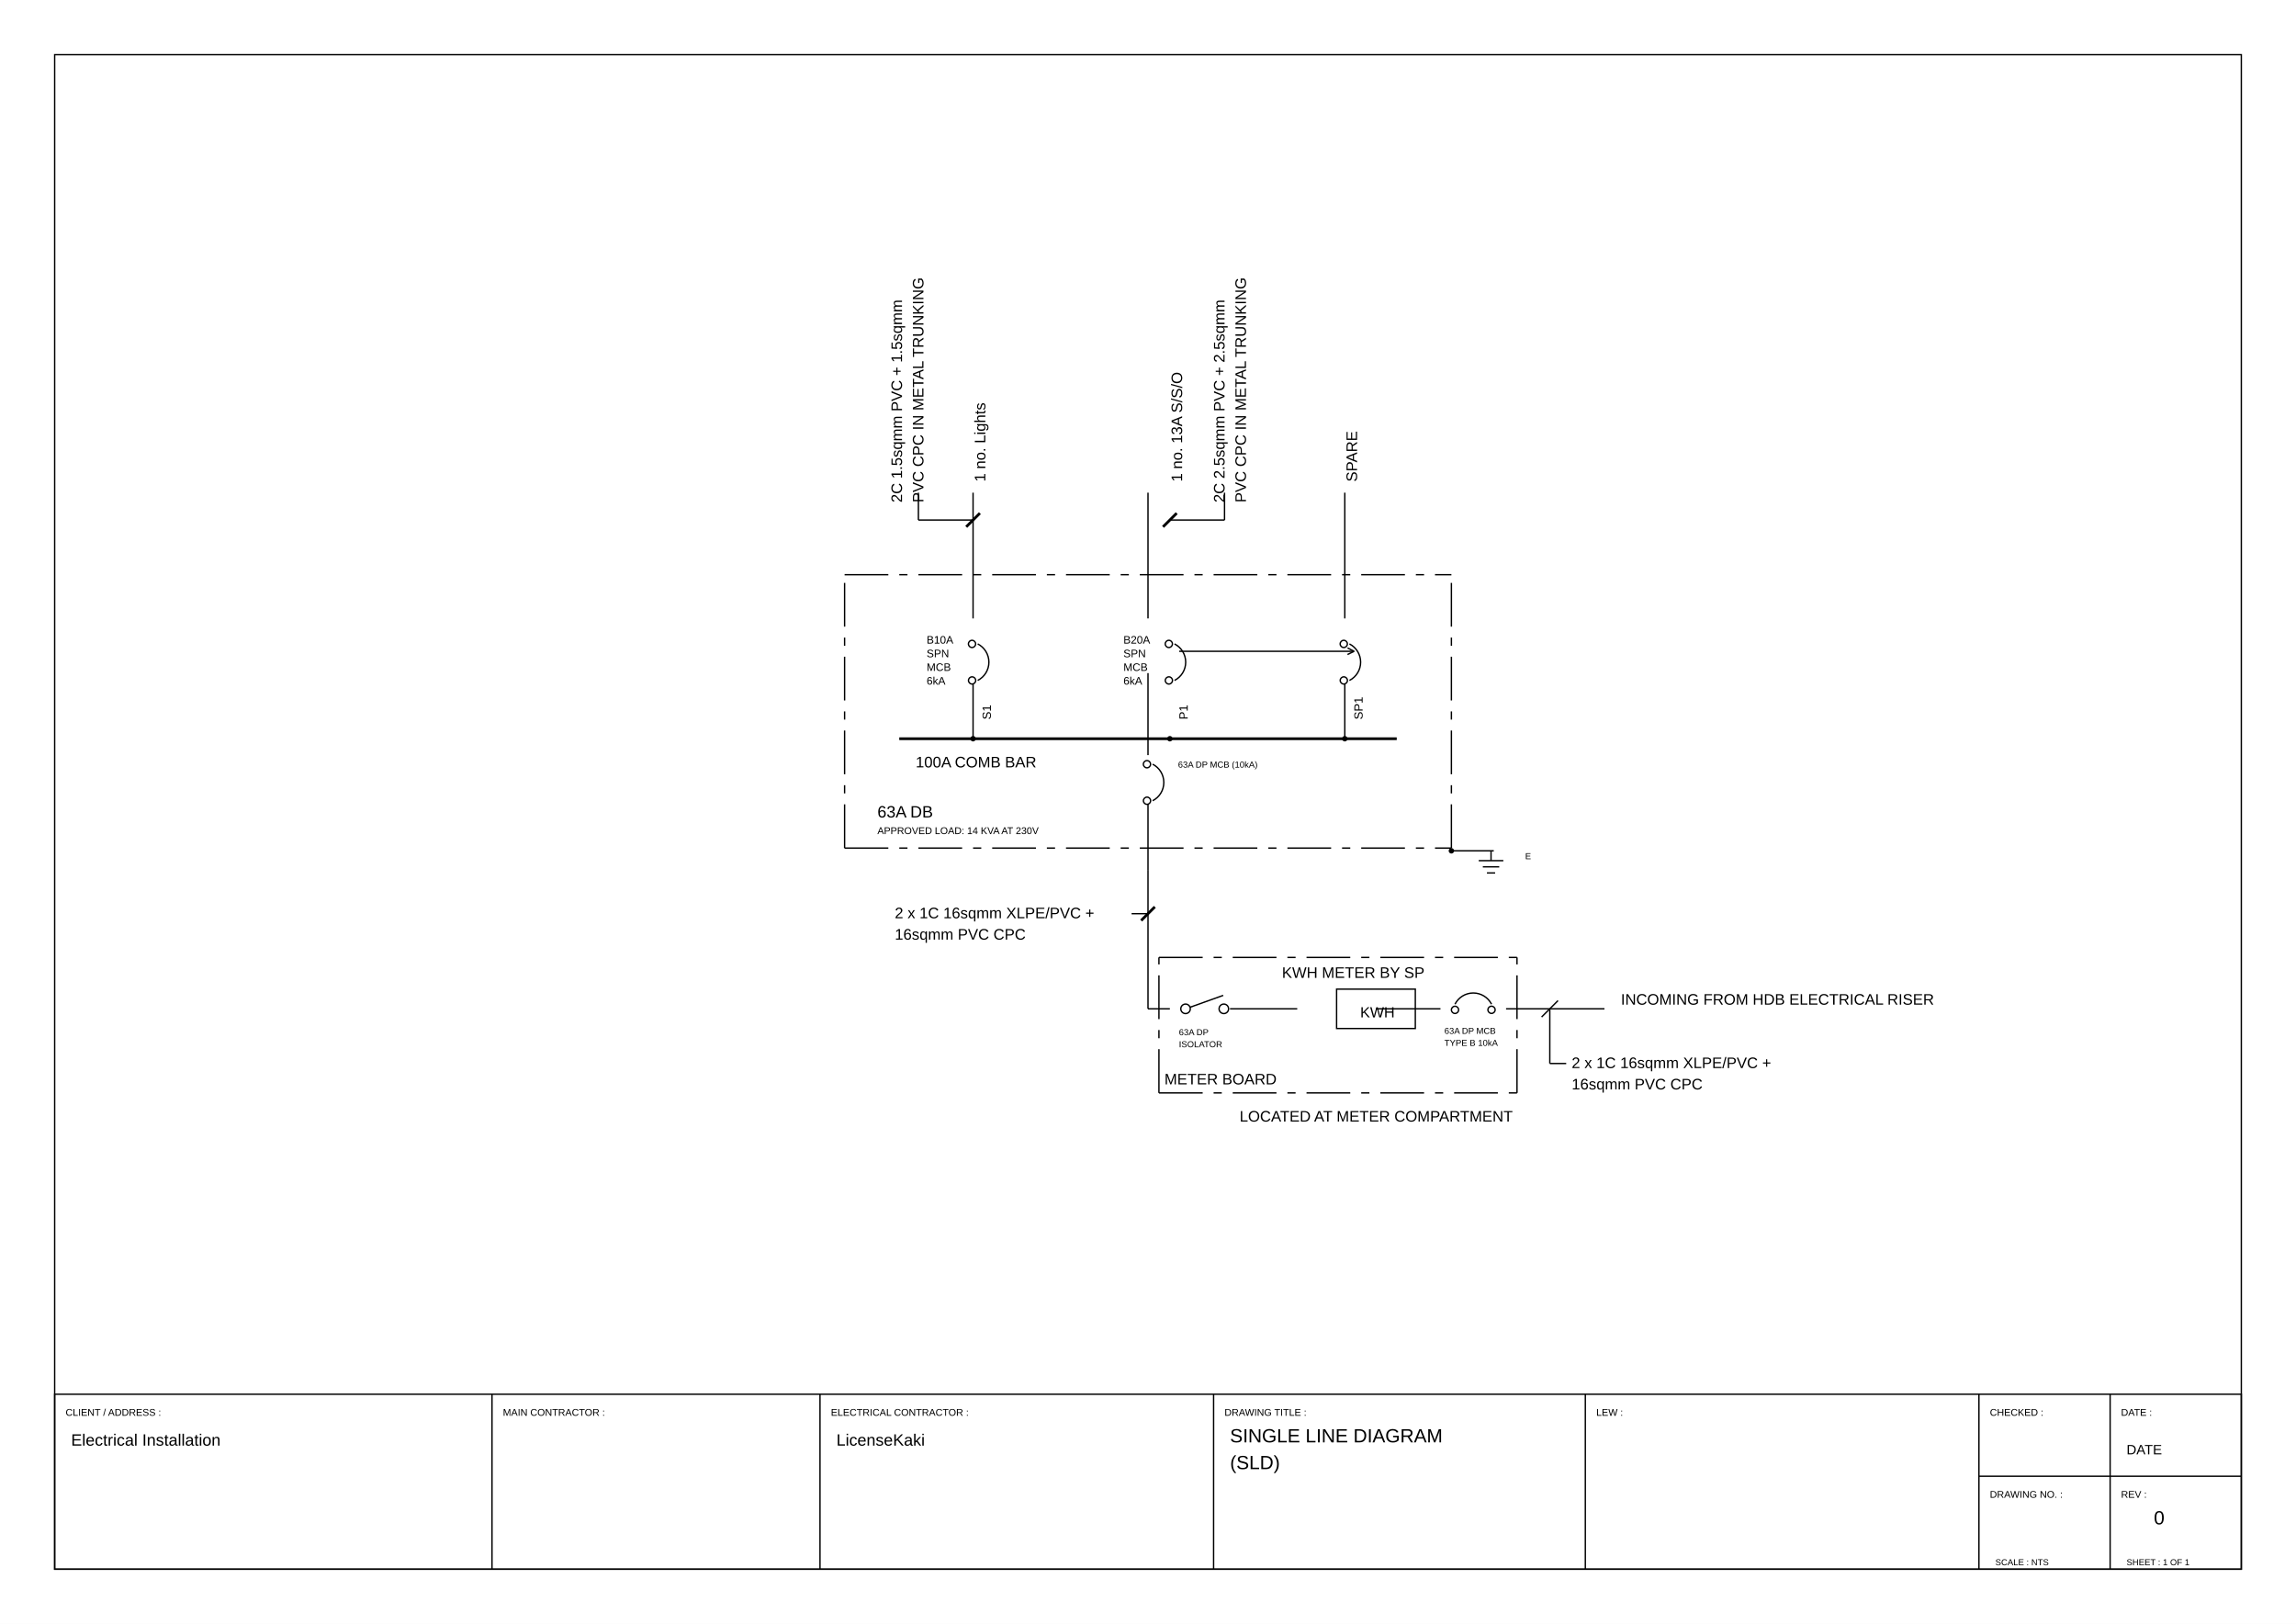
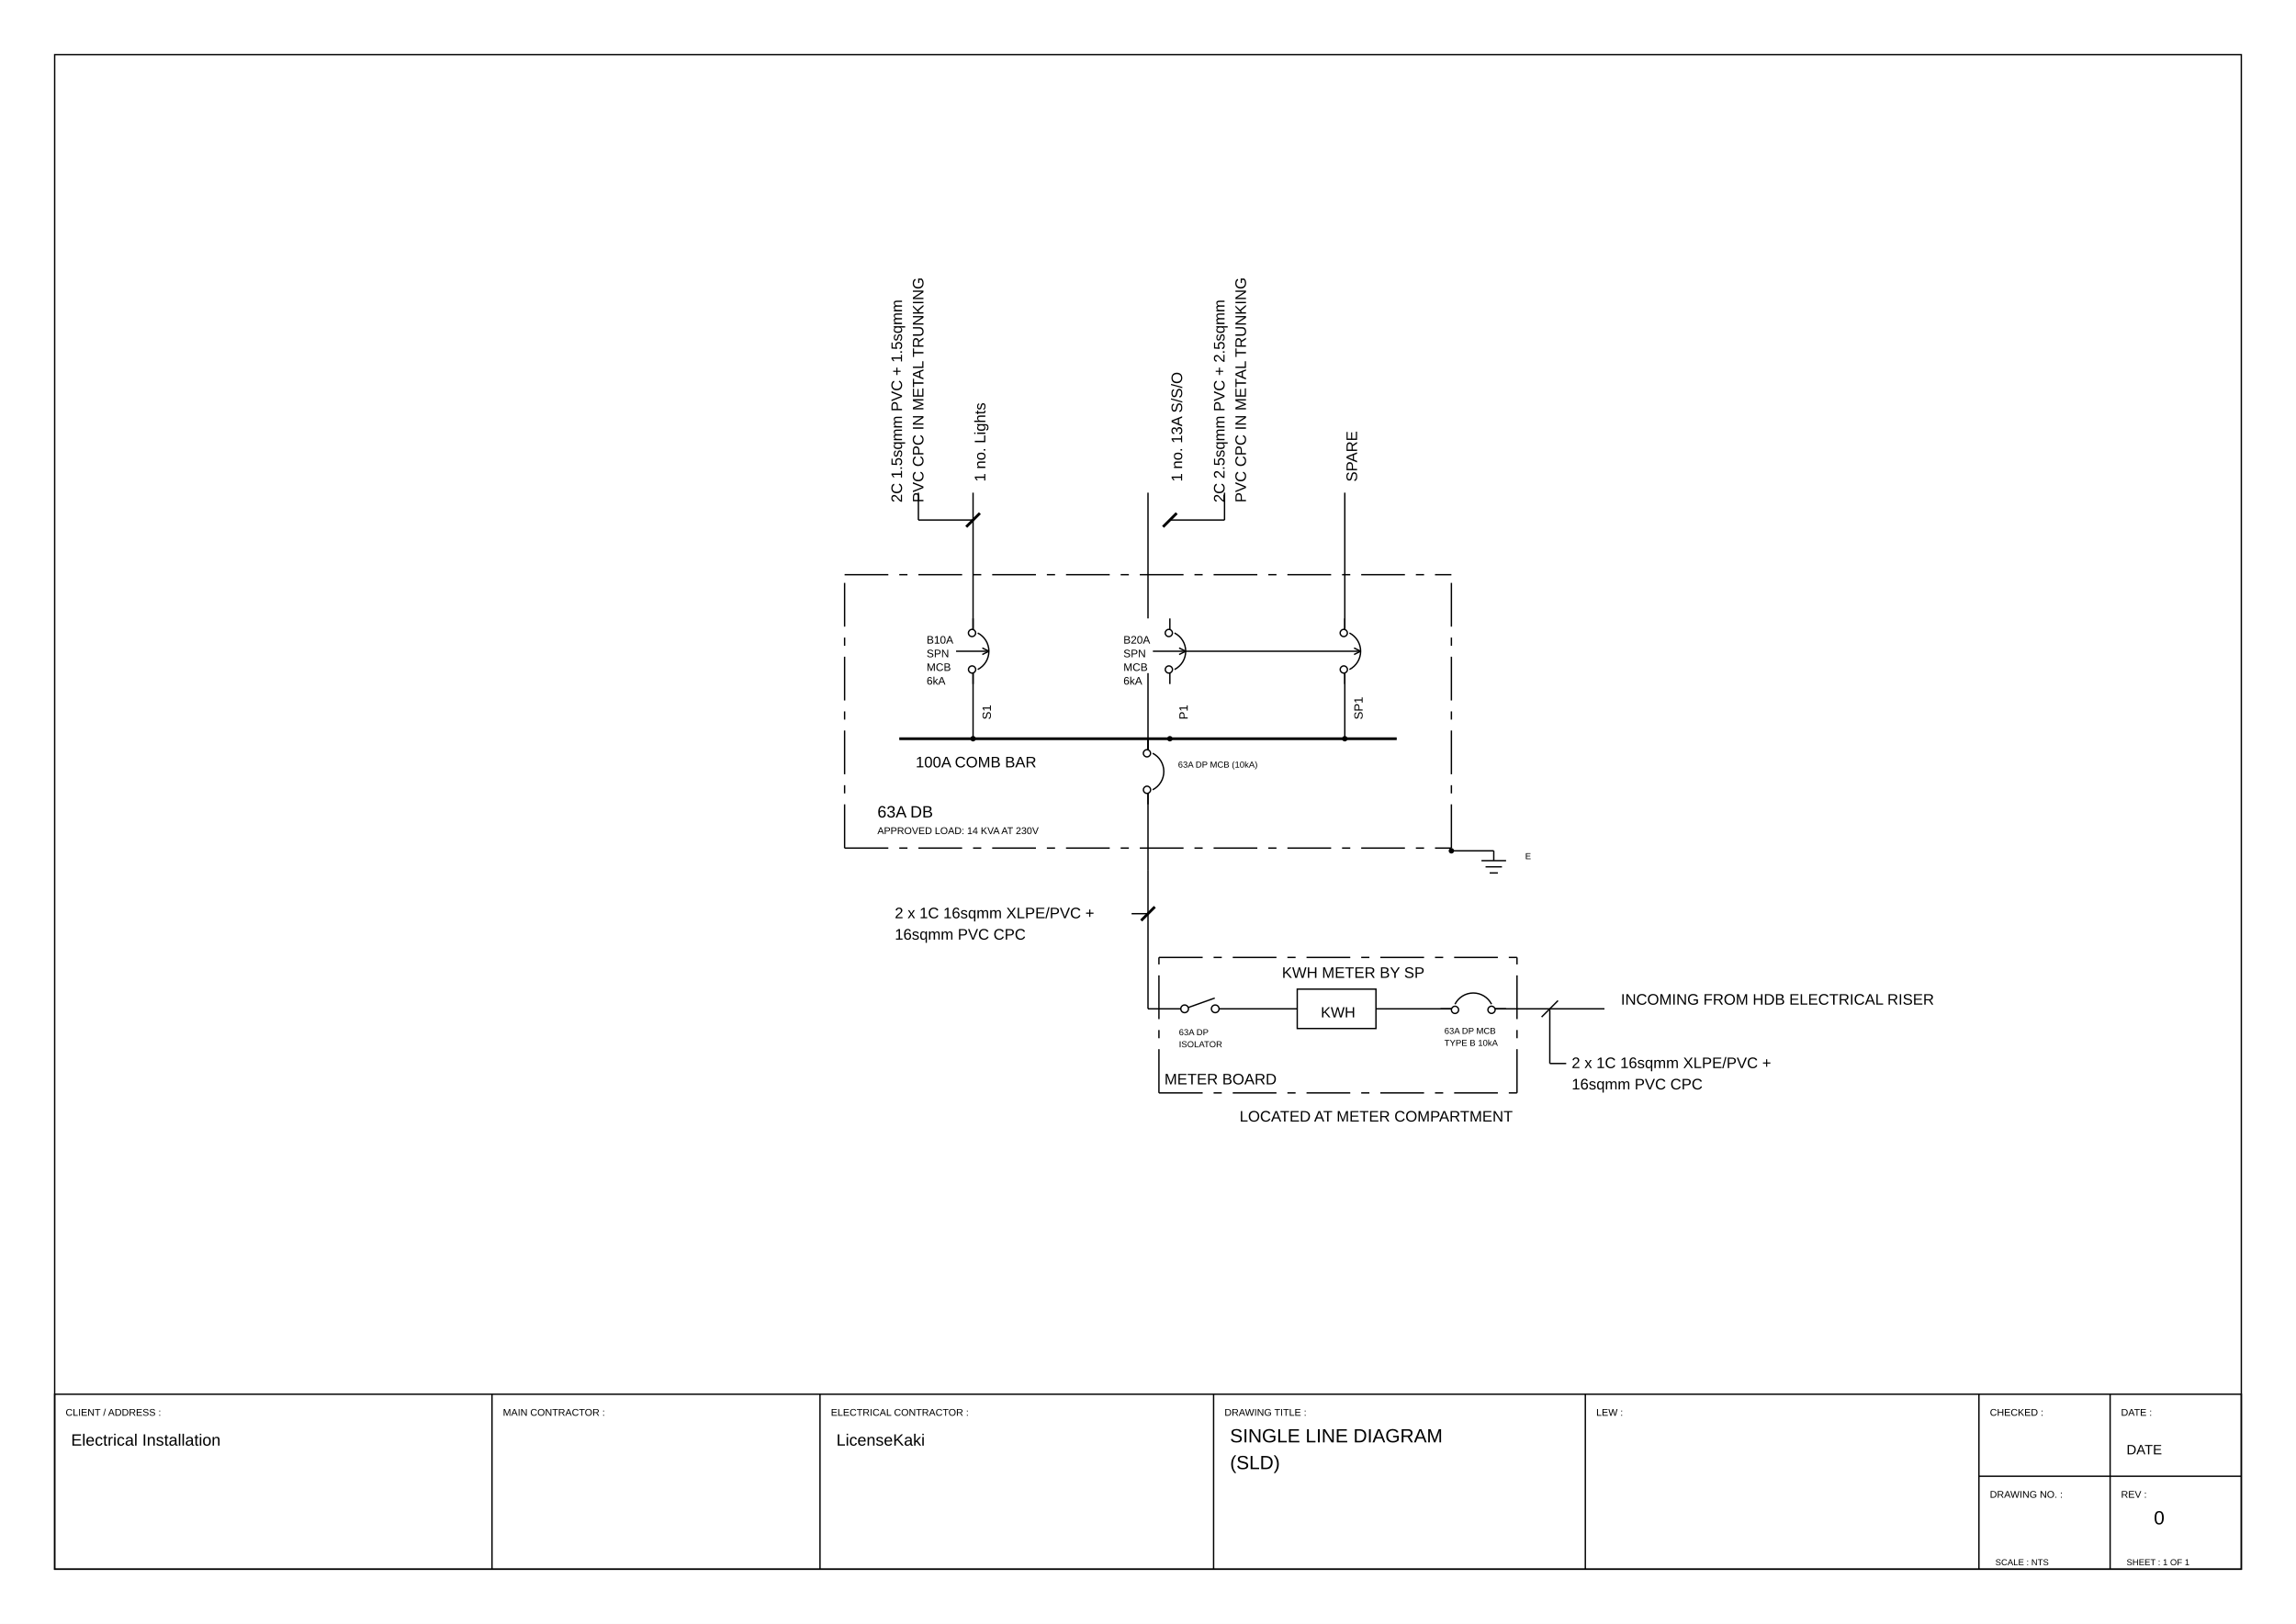
<svg xmlns="http://www.w3.org/2000/svg" viewBox="0 0 420.0 297.0" width="420.0mm" height="297.0mm">
  <rect width="420.0" height="297.0" fill="white" />
  <polygon points="10.00,287.00 410.00,287.00 410.00,10.00 10.00,10.00" stroke="#000000" stroke-width="0.25" fill="none" />
  <polygon points="10.00,287.00 410.00,287.00 410.00,255.00 10.00,255.00" stroke="#000000" stroke-width="0.25" fill="none" />
  <line x1="90.00" y1="255.00" x2="90.00" y2="287.00" stroke="#000000" stroke-width="0.25" fill="none" />
  <line x1="150.00" y1="255.00" x2="150.00" y2="287.00" stroke="#000000" stroke-width="0.25" fill="none" />
  <line x1="222.00" y1="255.00" x2="222.00" y2="287.00" stroke="#000000" stroke-width="0.25" fill="none" />
  <line x1="290.00" y1="255.00" x2="290.00" y2="287.00" stroke="#000000" stroke-width="0.25" fill="none" />
  <line x1="362.00" y1="255.00" x2="362.00" y2="287.00" stroke="#000000" stroke-width="0.25" fill="none" />
  <line x1="362.00" y1="270.00" x2="410.00" y2="270.00" stroke="#000000" stroke-width="0.25" fill="none" />
  <line x1="386.00" y1="255.00" x2="386.00" y2="287.00" stroke="#000000" stroke-width="0.25" fill="none" />
  <text x="12.00" y="258.94" font-family="Arial, Helvetica, sans-serif" font-size="1.8" fill="#000000">CLIENT / ADDRESS :</text>
  <text x="92.00" y="258.94" font-family="Arial, Helvetica, sans-serif" font-size="1.8" fill="#000000">MAIN CONTRACTOR :</text>
  <text x="152.00" y="258.94" font-family="Arial, Helvetica, sans-serif" font-size="1.8" fill="#000000">ELECTRICAL CONTRACTOR :</text>
  <text x="224.00" y="258.94" font-family="Arial, Helvetica, sans-serif" font-size="1.8" fill="#000000">DRAWING TITLE :</text>
  <text x="292.00" y="258.94" font-family="Arial, Helvetica, sans-serif" font-size="1.8" fill="#000000">LEW :</text>
  <text x="364.00" y="258.94" font-family="Arial, Helvetica, sans-serif" font-size="1.8" fill="#000000">CHECKED :</text>
  <text x="388.00" y="258.94" font-family="Arial, Helvetica, sans-serif" font-size="1.8" fill="#000000">DATE :</text>
  <text x="364.00" y="273.94" font-family="Arial, Helvetica, sans-serif" font-size="1.8" fill="#000000">DRAWING NO. :</text>
  <text x="388.00" y="273.94" font-family="Arial, Helvetica, sans-serif" font-size="1.8" fill="#000000">REV :</text>
-   <circle cx="216.87" cy="184.51" r="0.87" stroke="#000000" stroke-width="0.25" fill="none" />
-   <circle cx="223.87" cy="184.51" r="0.87" stroke="#000000" stroke-width="0.25" fill="none" />
-   <polyline points="217.70,184.22 223.76,182.05" stroke="#000000" stroke-width="0.25" fill="none" />
+   <circle cx="216.70" cy="184.51" r="0.70" stroke="#000000" stroke-width="0.25" fill="none" />
+   <circle cx="222.30" cy="184.51" r="0.70" stroke="#000000" stroke-width="0.25" fill="none" />
+   <polyline points="217.36,184.27 222.21,182.54" stroke="#000000" stroke-width="0.25" fill="none" />
  <text x="215.66" y="189.34" font-family="Arial, Helvetica, sans-serif" font-size="1.6" fill="#000000">
    <tspan x="215.66">63A DP</tspan>
    <tspan x="215.66" dy="2.2">ISOLATOR</tspan>
  </text>
-   <polygon points="244.50,180.91 258.90,180.91 258.90,188.11 244.50,188.11" stroke="#000000" stroke-width="0.25" fill="none" />
-   <text x="248.82" y="186.08" font-family="Arial, Helvetica, sans-serif" font-size="2.7" fill="#000000">KWH</text>
+   <polygon points="237.30,180.91 251.70,180.91 251.70,188.11 237.30,188.11" stroke="#000000" stroke-width="0.25" fill="none" />
+   <text x="241.62" y="186.08" font-family="Arial, Helvetica, sans-serif" font-size="2.7" fill="#000000">KWH</text>
  <text x="234.50" y="178.85" font-family="Arial, Helvetica, sans-serif" font-size="2.8" fill="#000000">KWH METER BY SP</text>
  <path d="M 272.84,183.66 A 3.75,3.75 0 0,0 266.16,183.66" stroke="#000000" stroke-width="0.25" fill="none" />
  <circle cx="266.16" cy="184.70" r="0.66" stroke="#000000" stroke-width="0.25" fill="none" />
  <circle cx="272.84" cy="184.69" r="0.66" stroke="#000000" stroke-width="0.25" fill="none" />
+   <line x1="265.50" y1="184.51" x2="263.50" y2="184.51" stroke="#000000" stroke-width="0.25" fill="none" />
+   <line x1="273.50" y1="184.51" x2="275.50" y2="184.51" stroke="#000000" stroke-width="0.25" fill="none" />
  <text x="264.22" y="189.09" font-family="Arial, Helvetica, sans-serif" font-size="1.6" fill="#000000">
    <tspan x="264.22">63A DP MCB</tspan>
    <tspan x="264.22" dy="2.2">TYPE B 10kA</tspan>
  </text>
  <text x="296.50" y="183.75" font-family="Arial, Helvetica, sans-serif" font-size="2.8" fill="#000000">INCOMING FROM HDB ELECTRICAL RISER</text>
  <text x="287.50" y="195.35" font-family="Arial, Helvetica, sans-serif" font-size="2.8" fill="#000000">
    <tspan x="287.50">2 x 1C 16sqmm XLPE/PVC +</tspan>
    <tspan x="287.50" dy="3.9">16sqmm PVC CPC</tspan>
  </text>
  <text x="163.68" y="167.95" font-family="Arial, Helvetica, sans-serif" font-size="2.8" fill="#000000">
    <tspan x="163.68">2 x 1C 16sqmm XLPE/PVC +</tspan>
    <tspan x="163.68" dy="3.9">16sqmm PVC CPC</tspan>
  </text>
  <text x="213.00" y="198.33" font-family="Arial, Helvetica, sans-serif" font-size="2.8" fill="#000000">METER BOARD</text>
  <text x="226.75" y="205.13" font-family="Arial, Helvetica, sans-serif" font-size="2.8" fill="#000000">LOCATED AT METER COMPARTMENT</text>
-   <path d="M 210.85,146.45 A 3.75,3.75 0 0,0 210.85,139.77" stroke="#000000" stroke-width="0.25" fill="none" />
-   <circle cx="209.81" cy="139.77" r="0.66" stroke="#000000" stroke-width="0.25" fill="none" />
-   <circle cx="209.82" cy="146.45" r="0.66" stroke="#000000" stroke-width="0.25" fill="none" />
+   <path d="M 210.85,144.45 A 3.75,3.75 0 0,0 210.85,137.77" stroke="#000000" stroke-width="0.25" fill="none" />
+   <circle cx="209.81" cy="137.77" r="0.66" stroke="#000000" stroke-width="0.25" fill="none" />
+   <circle cx="209.82" cy="144.45" r="0.66" stroke="#000000" stroke-width="0.25" fill="none" />
+   <line x1="210.00" y1="145.11" x2="210.00" y2="147.11" stroke="#000000" stroke-width="0.25" fill="none" />
+   <line x1="210.00" y1="137.11" x2="210.00" y2="135.11" stroke="#000000" stroke-width="0.25" fill="none" />
  <text x="215.50" y="140.39" font-family="Arial, Helvetica, sans-serif" font-size="1.6" fill="#000000">63A DP MCB (10kA)</text>
  <line x1="164.50" y1="135.11" x2="255.50" y2="135.11" stroke="#000000" stroke-width="0.50" fill="none" />
  <text x="167.50" y="140.35" font-family="Arial, Helvetica, sans-serif" font-size="2.8" fill="#000000">100A COMB BAR</text>
  <text x="179.50" y="133.37" font-family="Arial, Helvetica, sans-serif" font-size="2.2" fill="#000000" transform="rotate(-90.0,179.50,131.61)">S1</text>
-   <path d="M 178.85,124.45 A 3.75,3.75 0 0,0 178.85,117.77" stroke="#000000" stroke-width="0.25" fill="none" />
-   <circle cx="177.81" cy="117.77" r="0.66" stroke="#000000" stroke-width="0.25" fill="none" />
-   <circle cx="177.82" cy="124.45" r="0.66" stroke="#000000" stroke-width="0.25" fill="none" />
+   <path d="M 178.85,122.45 A 3.75,3.75 0 0,0 178.85,115.77" stroke="#000000" stroke-width="0.25" fill="none" />
+   <circle cx="177.81" cy="115.77" r="0.66" stroke="#000000" stroke-width="0.25" fill="none" />
+   <circle cx="177.82" cy="122.45" r="0.66" stroke="#000000" stroke-width="0.25" fill="none" />
+   <line x1="178.00" y1="123.11" x2="178.00" y2="125.11" stroke="#000000" stroke-width="0.25" fill="none" />
+   <line x1="178.00" y1="115.11" x2="178.00" y2="113.11" stroke="#000000" stroke-width="0.25" fill="none" />
+   <line x1="174.89" y1="119.11" x2="180.89" y2="119.11" stroke="#000000" stroke-width="0.25" fill="none" />
+   <line x1="180.89" y1="119.11" x2="179.69" y2="118.51" stroke="#000000" stroke-width="0.25" fill="none" />
+   <line x1="180.89" y1="119.11" x2="179.69" y2="119.71" stroke="#000000" stroke-width="0.25" fill="none" />
  <text x="169.50" y="117.71" font-family="Arial, Helvetica, sans-serif" font-size="2.0" fill="#000000">B10A</text>
  <text x="169.50" y="120.21" font-family="Arial, Helvetica, sans-serif" font-size="2.0" fill="#000000">SPN</text>
  <text x="169.50" y="122.71" font-family="Arial, Helvetica, sans-serif" font-size="2.0" fill="#000000">MCB</text>
  <text x="169.50" y="125.21" font-family="Arial, Helvetica, sans-serif" font-size="2.0" fill="#000000">6kA</text>
  <text x="178.00" y="90.35" font-family="Arial, Helvetica, sans-serif" font-size="2.8" fill="#000000" transform="rotate(-90.0,178.00,88.11)">1 no. Lights</text>
  <text x="215.50" y="133.37" font-family="Arial, Helvetica, sans-serif" font-size="2.2" fill="#000000" transform="rotate(-90.0,215.50,131.61)">P1</text>
-   <path d="M 214.85,124.45 A 3.75,3.75 0 0,0 214.85,117.77" stroke="#000000" stroke-width="0.25" fill="none" />
-   <circle cx="213.81" cy="117.77" r="0.66" stroke="#000000" stroke-width="0.25" fill="none" />
-   <circle cx="213.82" cy="124.45" r="0.66" stroke="#000000" stroke-width="0.25" fill="none" />
+   <path d="M 214.85,122.45 A 3.75,3.75 0 0,0 214.85,115.77" stroke="#000000" stroke-width="0.25" fill="none" />
+   <circle cx="213.81" cy="115.77" r="0.66" stroke="#000000" stroke-width="0.25" fill="none" />
+   <circle cx="213.82" cy="122.45" r="0.66" stroke="#000000" stroke-width="0.25" fill="none" />
+   <line x1="214.00" y1="123.11" x2="214.00" y2="125.11" stroke="#000000" stroke-width="0.25" fill="none" />
+   <line x1="214.00" y1="115.11" x2="214.00" y2="113.11" stroke="#000000" stroke-width="0.25" fill="none" />
+   <line x1="210.89" y1="119.11" x2="216.89" y2="119.11" stroke="#000000" stroke-width="0.25" fill="none" />
+   <line x1="216.89" y1="119.11" x2="215.69" y2="118.51" stroke="#000000" stroke-width="0.25" fill="none" />
+   <line x1="216.89" y1="119.11" x2="215.69" y2="119.71" stroke="#000000" stroke-width="0.25" fill="none" />
  <text x="205.50" y="117.71" font-family="Arial, Helvetica, sans-serif" font-size="2.0" fill="#000000">B20A</text>
  <text x="205.50" y="120.21" font-family="Arial, Helvetica, sans-serif" font-size="2.0" fill="#000000">SPN</text>
  <text x="205.50" y="122.71" font-family="Arial, Helvetica, sans-serif" font-size="2.0" fill="#000000">MCB</text>
  <text x="205.50" y="125.21" font-family="Arial, Helvetica, sans-serif" font-size="2.0" fill="#000000">6kA</text>
  <text x="214.00" y="90.35" font-family="Arial, Helvetica, sans-serif" font-size="2.8" fill="#000000" transform="rotate(-90.0,214.00,88.11)">1 no. 13A S/S/O</text>
  <text x="247.50" y="133.37" font-family="Arial, Helvetica, sans-serif" font-size="2.2" fill="#000000" transform="rotate(-90.0,247.50,131.61)">SP1</text>
-   <path d="M 246.85,124.45 A 3.75,3.75 0 0,0 246.85,117.77" stroke="#000000" stroke-width="0.25" fill="none" />
-   <circle cx="245.81" cy="117.77" r="0.66" stroke="#000000" stroke-width="0.25" fill="none" />
-   <circle cx="245.82" cy="124.45" r="0.66" stroke="#000000" stroke-width="0.25" fill="none" />
-   <line x1="215.70" y1="119.12" x2="247.70" y2="119.12" stroke="#000000" stroke-width="0.25" fill="none" />
-   <line x1="247.70" y1="119.12" x2="246.49" y2="119.71" stroke="#000000" stroke-width="0.25" fill="none" />
-   <line x1="247.70" y1="119.12" x2="246.51" y2="118.51" stroke="#000000" stroke-width="0.25" fill="none" />
+   <path d="M 246.85,122.45 A 3.75,3.75 0 0,0 246.85,115.77" stroke="#000000" stroke-width="0.25" fill="none" />
+   <circle cx="245.81" cy="115.77" r="0.66" stroke="#000000" stroke-width="0.25" fill="none" />
+   <circle cx="245.82" cy="122.45" r="0.66" stroke="#000000" stroke-width="0.25" fill="none" />
+   <line x1="246.00" y1="123.11" x2="246.00" y2="125.11" stroke="#000000" stroke-width="0.25" fill="none" />
+   <line x1="246.00" y1="115.11" x2="246.00" y2="113.11" stroke="#000000" stroke-width="0.25" fill="none" />
+   <line x1="216.89" y1="119.11" x2="248.89" y2="119.11" stroke="#000000" stroke-width="0.25" fill="none" />
+   <line x1="248.89" y1="119.11" x2="247.69" y2="118.51" stroke="#000000" stroke-width="0.25" fill="none" />
+   <line x1="248.89" y1="119.11" x2="247.69" y2="119.71" stroke="#000000" stroke-width="0.25" fill="none" />
  <text x="246.00" y="90.35" font-family="Arial, Helvetica, sans-serif" font-size="2.8" fill="#000000" transform="rotate(-90.0,246.00,88.11)">SPARE</text>
  <text x="165.00" y="91.91" font-family="Arial, Helvetica, sans-serif" font-size="2.8" fill="#000000" transform="rotate(-90.0,165.00,91.91)">2C 1.5sqmm PVC + 1.5sqmm</text>
  <text x="168.92" y="91.91" font-family="Arial, Helvetica, sans-serif" font-size="2.8" fill="#000000" transform="rotate(-90.0,168.92,91.91)">PVC CPC IN METAL TRUNKING</text>
  <text x="224.00" y="91.91" font-family="Arial, Helvetica, sans-serif" font-size="2.8" fill="#000000" transform="rotate(-90.0,224.00,91.91)">2C 2.5sqmm PVC + 2.5sqmm</text>
  <text x="227.92" y="91.91" font-family="Arial, Helvetica, sans-serif" font-size="2.8" fill="#000000" transform="rotate(-90.0,227.92,91.91)">PVC CPC IN METAL TRUNKING</text>
  <text x="160.50" y="149.51" font-family="Arial, Helvetica, sans-serif" font-size="3.0" fill="#000000">63A DB</text>
  <text x="160.50" y="152.55" font-family="Arial, Helvetica, sans-serif" font-size="1.8" fill="#000000">APPROVED LOAD: 14 KVA AT 230V</text>
-   <line x1="272.75" y1="155.61" x2="272.75" y2="157.41" stroke="#000000" stroke-width="0.25" fill="none" />
-   <line x1="270.50" y1="157.41" x2="275.00" y2="157.41" stroke="#000000" stroke-width="0.25" fill="none" />
-   <line x1="271.25" y1="158.54" x2="274.25" y2="158.54" stroke="#000000" stroke-width="0.25" fill="none" />
-   <line x1="272.00" y1="159.66" x2="273.50" y2="159.66" stroke="#000000" stroke-width="0.25" fill="none" />
+   <line x1="273.25" y1="155.61" x2="273.25" y2="157.41" stroke="#000000" stroke-width="0.25" fill="none" />
+   <line x1="271.00" y1="157.41" x2="275.50" y2="157.41" stroke="#000000" stroke-width="0.25" fill="none" />
+   <line x1="271.75" y1="158.54" x2="274.75" y2="158.54" stroke="#000000" stroke-width="0.25" fill="none" />
+   <line x1="272.50" y1="159.66" x2="274.00" y2="159.66" stroke="#000000" stroke-width="0.25" fill="none" />
  <text x="279.00" y="157.14" font-family="Arial, Helvetica, sans-serif" font-size="1.6" fill="#000000">E</text>
-   <line x1="210.00" y1="184.51" x2="214.00" y2="184.51" stroke="#000000" stroke-width="0.25" fill="none" />
-   <line x1="225.00" y1="184.51" x2="237.30" y2="184.51" stroke="#000000" stroke-width="0.25" fill="none" />
-   <line x1="251.70" y1="184.51" x2="263.50" y2="184.51" stroke="#000000" stroke-width="0.25" fill="none" />
-   <line x1="275.50" y1="184.51" x2="293.50" y2="184.51" stroke="#000000" stroke-width="0.25" fill="none" />
+   <line x1="210.00" y1="184.51" x2="216.00" y2="184.51" stroke="#000000" stroke-width="0.25" fill="none" />
+   <line x1="223.00" y1="184.51" x2="237.30" y2="184.51" stroke="#000000" stroke-width="0.25" fill="none" />
+   <line x1="251.70" y1="184.51" x2="265.50" y2="184.51" stroke="#000000" stroke-width="0.25" fill="none" />
+   <line x1="273.50" y1="184.51" x2="293.50" y2="184.51" stroke="#000000" stroke-width="0.25" fill="none" />
  <line x1="282.00" y1="186.01" x2="285.00" y2="183.01" stroke="#000000" stroke-width="0.25" fill="none" />
  <line x1="283.50" y1="184.51" x2="283.50" y2="194.51" stroke="#000000" stroke-width="0.25" fill="none" />
  <line x1="283.50" y1="194.51" x2="286.50" y2="194.51" stroke="#000000" stroke-width="0.25" fill="none" />
  <line x1="210.00" y1="184.51" x2="210.00" y2="159.11" stroke="#000000" stroke-width="0.25" fill="none" />
  <line x1="210.00" y1="167.11" x2="207.00" y2="167.11" stroke="#000000" stroke-width="0.25" fill="none" />
-   <line x1="210.00" y1="159.11" x2="210.00" y2="147.11" stroke="#000000" stroke-width="0.25" fill="none" />
-   <line x1="210.00" y1="138.11" x2="210.00" y2="135.11" stroke="#000000" stroke-width="0.25" fill="none" />
-   <line x1="178.00" y1="135.11" x2="178.00" y2="125.11" stroke="#000000" stroke-width="0.25" fill="none" />
-   <line x1="178.00" y1="113.11" x2="178.00" y2="90.11" stroke="#000000" stroke-width="0.25" fill="none" />
-   <line x1="210.00" y1="135.11" x2="210.00" y2="123.11" stroke="#000000" stroke-width="0.25" fill="none" />
+   <line x1="210.00" y1="159.11" x2="210.00" y2="145.11" stroke="#000000" stroke-width="0.25" fill="none" />
+   <line x1="210.00" y1="137.11" x2="210.00" y2="135.11" stroke="#000000" stroke-width="0.25" fill="none" />
+   <line x1="178.00" y1="135.11" x2="178.00" y2="123.11" stroke="#000000" stroke-width="0.25" fill="none" />
+   <line x1="178.00" y1="115.11" x2="178.00" y2="90.11" stroke="#000000" stroke-width="0.25" fill="none" />
+   <line x1="210.00" y1="137.11" x2="210.00" y2="123.11" stroke="#000000" stroke-width="0.25" fill="none" />
  <line x1="210.00" y1="113.11" x2="210.00" y2="90.11" stroke="#000000" stroke-width="0.25" fill="none" />
-   <line x1="246.00" y1="135.11" x2="246.00" y2="125.11" stroke="#000000" stroke-width="0.25" fill="none" />
-   <line x1="246.00" y1="113.11" x2="246.00" y2="90.11" stroke="#000000" stroke-width="0.25" fill="none" />
+   <line x1="246.00" y1="135.11" x2="246.00" y2="123.11" stroke="#000000" stroke-width="0.25" fill="none" />
+   <line x1="246.00" y1="115.11" x2="246.00" y2="90.11" stroke="#000000" stroke-width="0.25" fill="none" />
  <line x1="168.00" y1="95.11" x2="178.00" y2="95.11" stroke="#000000" stroke-width="0.25" fill="none" />
  <line x1="168.00" y1="95.11" x2="168.00" y2="90.11" stroke="#000000" stroke-width="0.25" fill="none" />
  <line x1="214.00" y1="95.11" x2="224.00" y2="95.11" stroke="#000000" stroke-width="0.25" fill="none" />
  <line x1="224.00" y1="95.11" x2="224.00" y2="90.11" stroke="#000000" stroke-width="0.25" fill="none" />
  <line x1="265.50" y1="155.61" x2="273.25" y2="155.61" stroke="#000000" stroke-width="0.25" fill="none" />
  <line x1="208.75" y1="168.36" x2="211.25" y2="165.86" stroke="#000000" stroke-width="0.50" fill="none" />
  <line x1="176.75" y1="96.36" x2="179.25" y2="93.86" stroke="#000000" stroke-width="0.50" fill="none" />
  <line x1="212.75" y1="96.36" x2="215.25" y2="93.86" stroke="#000000" stroke-width="0.50" fill="none" />
  <line x1="212.00" y1="199.89" x2="220.00" y2="199.89" stroke="#000000" stroke-width="0.25" fill="none" />
  <line x1="222.00" y1="199.89" x2="223.50" y2="199.89" stroke="#000000" stroke-width="0.25" fill="none" />
  <line x1="225.50" y1="199.89" x2="233.50" y2="199.89" stroke="#000000" stroke-width="0.25" fill="none" />
  <line x1="235.50" y1="199.89" x2="237.00" y2="199.89" stroke="#000000" stroke-width="0.25" fill="none" />
  <line x1="239.00" y1="199.89" x2="247.00" y2="199.89" stroke="#000000" stroke-width="0.25" fill="none" />
  <line x1="249.00" y1="199.89" x2="250.50" y2="199.89" stroke="#000000" stroke-width="0.25" fill="none" />
  <line x1="252.50" y1="199.89" x2="260.50" y2="199.89" stroke="#000000" stroke-width="0.25" fill="none" />
  <line x1="262.50" y1="199.89" x2="264.00" y2="199.89" stroke="#000000" stroke-width="0.25" fill="none" />
  <line x1="266.00" y1="199.89" x2="274.00" y2="199.89" stroke="#000000" stroke-width="0.25" fill="none" />
  <line x1="276.00" y1="199.89" x2="277.50" y2="199.89" stroke="#000000" stroke-width="0.25" fill="none" />
  <line x1="212.00" y1="175.11" x2="220.00" y2="175.11" stroke="#000000" stroke-width="0.25" fill="none" />
  <line x1="222.00" y1="175.11" x2="223.50" y2="175.11" stroke="#000000" stroke-width="0.25" fill="none" />
  <line x1="225.50" y1="175.11" x2="233.50" y2="175.11" stroke="#000000" stroke-width="0.25" fill="none" />
  <line x1="235.50" y1="175.11" x2="237.00" y2="175.11" stroke="#000000" stroke-width="0.25" fill="none" />
  <line x1="239.00" y1="175.11" x2="247.00" y2="175.11" stroke="#000000" stroke-width="0.25" fill="none" />
  <line x1="249.00" y1="175.11" x2="250.50" y2="175.11" stroke="#000000" stroke-width="0.25" fill="none" />
  <line x1="252.50" y1="175.11" x2="260.50" y2="175.11" stroke="#000000" stroke-width="0.25" fill="none" />
  <line x1="262.50" y1="175.11" x2="264.00" y2="175.11" stroke="#000000" stroke-width="0.25" fill="none" />
  <line x1="266.00" y1="175.11" x2="274.00" y2="175.11" stroke="#000000" stroke-width="0.25" fill="none" />
  <line x1="276.00" y1="175.11" x2="277.50" y2="175.11" stroke="#000000" stroke-width="0.25" fill="none" />
  <line x1="212.00" y1="199.89" x2="212.00" y2="191.89" stroke="#000000" stroke-width="0.25" fill="none" />
  <line x1="212.00" y1="189.89" x2="212.00" y2="188.39" stroke="#000000" stroke-width="0.25" fill="none" />
  <line x1="212.00" y1="186.39" x2="212.00" y2="178.39" stroke="#000000" stroke-width="0.25" fill="none" />
  <line x1="212.00" y1="176.39" x2="212.00" y2="175.11" stroke="#000000" stroke-width="0.25" fill="none" />
  <line x1="277.50" y1="199.89" x2="277.50" y2="191.89" stroke="#000000" stroke-width="0.25" fill="none" />
  <line x1="277.50" y1="189.89" x2="277.50" y2="188.39" stroke="#000000" stroke-width="0.25" fill="none" />
  <line x1="277.50" y1="186.39" x2="277.50" y2="178.39" stroke="#000000" stroke-width="0.25" fill="none" />
  <line x1="277.50" y1="176.39" x2="277.50" y2="175.11" stroke="#000000" stroke-width="0.25" fill="none" />
  <line x1="154.50" y1="155.11" x2="162.50" y2="155.11" stroke="#000000" stroke-width="0.25" fill="none" />
  <line x1="164.50" y1="155.11" x2="166.00" y2="155.11" stroke="#000000" stroke-width="0.25" fill="none" />
  <line x1="168.00" y1="155.11" x2="176.00" y2="155.11" stroke="#000000" stroke-width="0.25" fill="none" />
  <line x1="178.00" y1="155.11" x2="179.50" y2="155.11" stroke="#000000" stroke-width="0.25" fill="none" />
  <line x1="181.50" y1="155.11" x2="189.50" y2="155.11" stroke="#000000" stroke-width="0.25" fill="none" />
  <line x1="191.50" y1="155.11" x2="193.00" y2="155.11" stroke="#000000" stroke-width="0.25" fill="none" />
  <line x1="195.00" y1="155.11" x2="203.00" y2="155.11" stroke="#000000" stroke-width="0.25" fill="none" />
  <line x1="205.00" y1="155.11" x2="206.50" y2="155.11" stroke="#000000" stroke-width="0.25" fill="none" />
  <line x1="208.50" y1="155.11" x2="216.50" y2="155.11" stroke="#000000" stroke-width="0.25" fill="none" />
  <line x1="218.50" y1="155.11" x2="220.00" y2="155.11" stroke="#000000" stroke-width="0.25" fill="none" />
  <line x1="222.00" y1="155.11" x2="230.00" y2="155.11" stroke="#000000" stroke-width="0.25" fill="none" />
  <line x1="232.00" y1="155.11" x2="233.50" y2="155.11" stroke="#000000" stroke-width="0.25" fill="none" />
  <line x1="235.50" y1="155.11" x2="243.50" y2="155.11" stroke="#000000" stroke-width="0.25" fill="none" />
  <line x1="245.50" y1="155.11" x2="247.00" y2="155.11" stroke="#000000" stroke-width="0.25" fill="none" />
  <line x1="249.00" y1="155.11" x2="257.00" y2="155.11" stroke="#000000" stroke-width="0.25" fill="none" />
  <line x1="259.00" y1="155.11" x2="260.50" y2="155.11" stroke="#000000" stroke-width="0.25" fill="none" />
  <line x1="262.50" y1="155.11" x2="265.50" y2="155.11" stroke="#000000" stroke-width="0.25" fill="none" />
  <line x1="154.50" y1="105.11" x2="162.50" y2="105.11" stroke="#000000" stroke-width="0.25" fill="none" />
  <line x1="164.50" y1="105.11" x2="166.00" y2="105.11" stroke="#000000" stroke-width="0.25" fill="none" />
  <line x1="168.00" y1="105.11" x2="176.00" y2="105.11" stroke="#000000" stroke-width="0.25" fill="none" />
  <line x1="178.00" y1="105.11" x2="179.50" y2="105.11" stroke="#000000" stroke-width="0.25" fill="none" />
  <line x1="181.50" y1="105.11" x2="189.50" y2="105.11" stroke="#000000" stroke-width="0.25" fill="none" />
  <line x1="191.50" y1="105.11" x2="193.00" y2="105.11" stroke="#000000" stroke-width="0.25" fill="none" />
  <line x1="195.00" y1="105.11" x2="203.00" y2="105.11" stroke="#000000" stroke-width="0.25" fill="none" />
  <line x1="205.00" y1="105.11" x2="206.50" y2="105.11" stroke="#000000" stroke-width="0.25" fill="none" />
  <line x1="208.50" y1="105.11" x2="216.50" y2="105.11" stroke="#000000" stroke-width="0.25" fill="none" />
  <line x1="218.50" y1="105.11" x2="220.00" y2="105.11" stroke="#000000" stroke-width="0.25" fill="none" />
  <line x1="222.00" y1="105.11" x2="230.00" y2="105.11" stroke="#000000" stroke-width="0.25" fill="none" />
  <line x1="232.00" y1="105.11" x2="233.50" y2="105.11" stroke="#000000" stroke-width="0.25" fill="none" />
  <line x1="235.50" y1="105.11" x2="243.50" y2="105.11" stroke="#000000" stroke-width="0.25" fill="none" />
  <line x1="245.50" y1="105.11" x2="247.00" y2="105.11" stroke="#000000" stroke-width="0.25" fill="none" />
  <line x1="249.00" y1="105.11" x2="257.00" y2="105.11" stroke="#000000" stroke-width="0.25" fill="none" />
  <line x1="259.00" y1="105.11" x2="260.50" y2="105.11" stroke="#000000" stroke-width="0.25" fill="none" />
  <line x1="262.50" y1="105.11" x2="265.50" y2="105.11" stroke="#000000" stroke-width="0.25" fill="none" />
  <line x1="154.50" y1="155.11" x2="154.50" y2="147.11" stroke="#000000" stroke-width="0.25" fill="none" />
  <line x1="154.50" y1="145.11" x2="154.50" y2="143.61" stroke="#000000" stroke-width="0.25" fill="none" />
  <line x1="154.50" y1="141.61" x2="154.50" y2="133.61" stroke="#000000" stroke-width="0.25" fill="none" />
  <line x1="154.50" y1="131.61" x2="154.50" y2="130.11" stroke="#000000" stroke-width="0.25" fill="none" />
  <line x1="154.50" y1="128.11" x2="154.50" y2="120.11" stroke="#000000" stroke-width="0.25" fill="none" />
  <line x1="154.50" y1="118.11" x2="154.50" y2="116.61" stroke="#000000" stroke-width="0.25" fill="none" />
  <line x1="154.50" y1="114.61" x2="154.50" y2="106.61" stroke="#000000" stroke-width="0.25" fill="none" />
  <line x1="265.50" y1="155.11" x2="265.50" y2="147.11" stroke="#000000" stroke-width="0.25" fill="none" />
  <line x1="265.50" y1="145.11" x2="265.50" y2="143.61" stroke="#000000" stroke-width="0.25" fill="none" />
  <line x1="265.50" y1="141.61" x2="265.50" y2="133.61" stroke="#000000" stroke-width="0.25" fill="none" />
  <line x1="265.50" y1="131.61" x2="265.50" y2="130.11" stroke="#000000" stroke-width="0.25" fill="none" />
  <line x1="265.50" y1="128.11" x2="265.50" y2="120.11" stroke="#000000" stroke-width="0.25" fill="none" />
  <line x1="265.50" y1="118.11" x2="265.50" y2="116.61" stroke="#000000" stroke-width="0.25" fill="none" />
  <line x1="265.50" y1="114.61" x2="265.50" y2="106.61" stroke="#000000" stroke-width="0.25" fill="none" />
  <circle cx="178.00" cy="135.11" r="0.50" fill="rgb(0,0,0)" stroke="none" />
  <circle cx="214.00" cy="135.11" r="0.50" fill="rgb(0,0,0)" stroke="none" />
  <circle cx="246.00" cy="135.11" r="0.50" fill="rgb(0,0,0)" stroke="none" />
  <circle cx="265.50" cy="155.61" r="0.50" fill="rgb(0,0,0)" stroke="none" />
  <text x="13.00" y="264.40" font-family="Arial, Helvetica, sans-serif" font-size="3.0" fill="#000000">Electrical Installation</text>
  <text x="153.00" y="264.40" font-family="Arial, Helvetica, sans-serif" font-size="3.0" fill="#000000">LicenseKaki</text>
  <text x="225.00" y="263.80" font-family="Arial, Helvetica, sans-serif" font-size="3.5" fill="#000000">
    <tspan x="225.00">SINGLE LINE DIAGRAM</tspan>
    <tspan x="225.00" dy="4.9">(SLD)</tspan>
  </text>
  <text x="389.00" y="266.00" font-family="Arial, Helvetica, sans-serif" font-size="2.5" fill="#000000">DATE</text>
  <text x="365.00" y="278.00" font-family="Arial, Helvetica, sans-serif" font-size="2.5" fill="#000000" />
  <text x="394.00" y="278.80" font-family="Arial, Helvetica, sans-serif" font-size="3.5" fill="#000000">0</text>
  <text x="365.00" y="286.28" font-family="Arial, Helvetica, sans-serif" font-size="1.6" fill="#000000">SCALE : NTS</text>
  <text x="389.00" y="286.28" font-family="Arial, Helvetica, sans-serif" font-size="1.6" fill="#000000">SHEET : 1 OF 1</text>
</svg>
